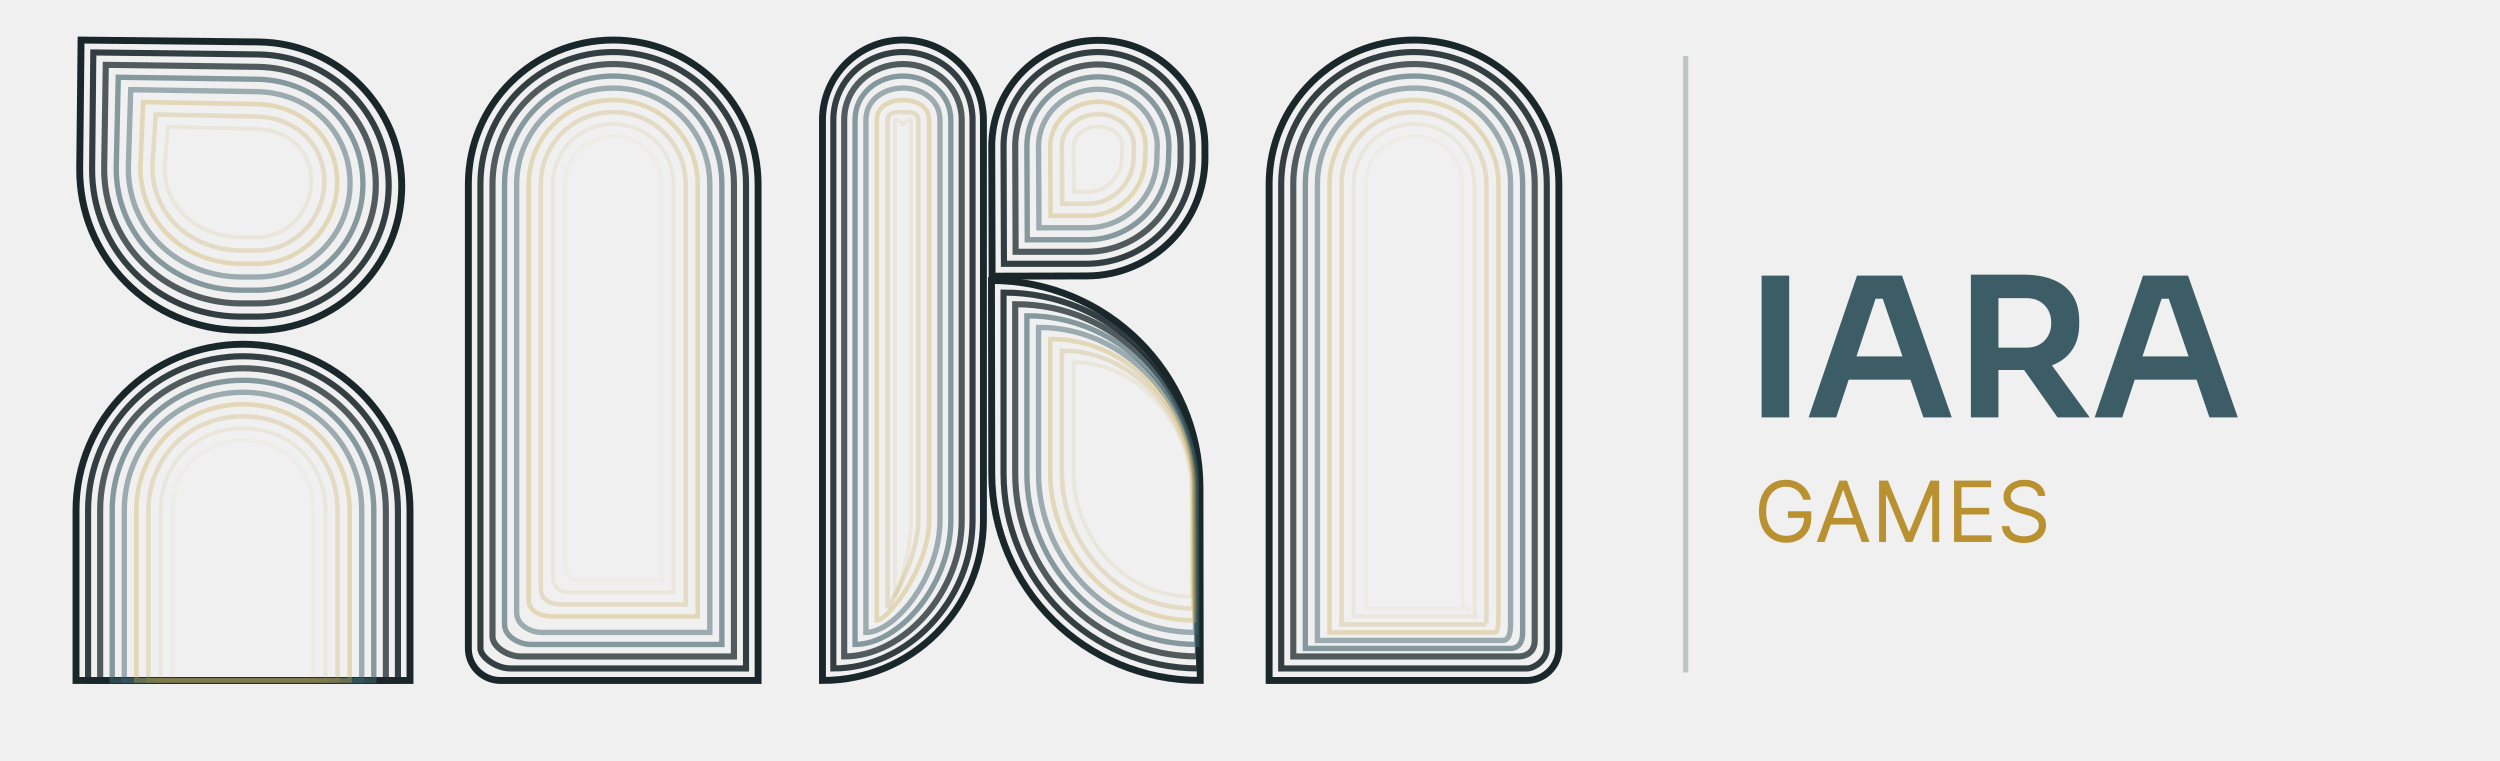
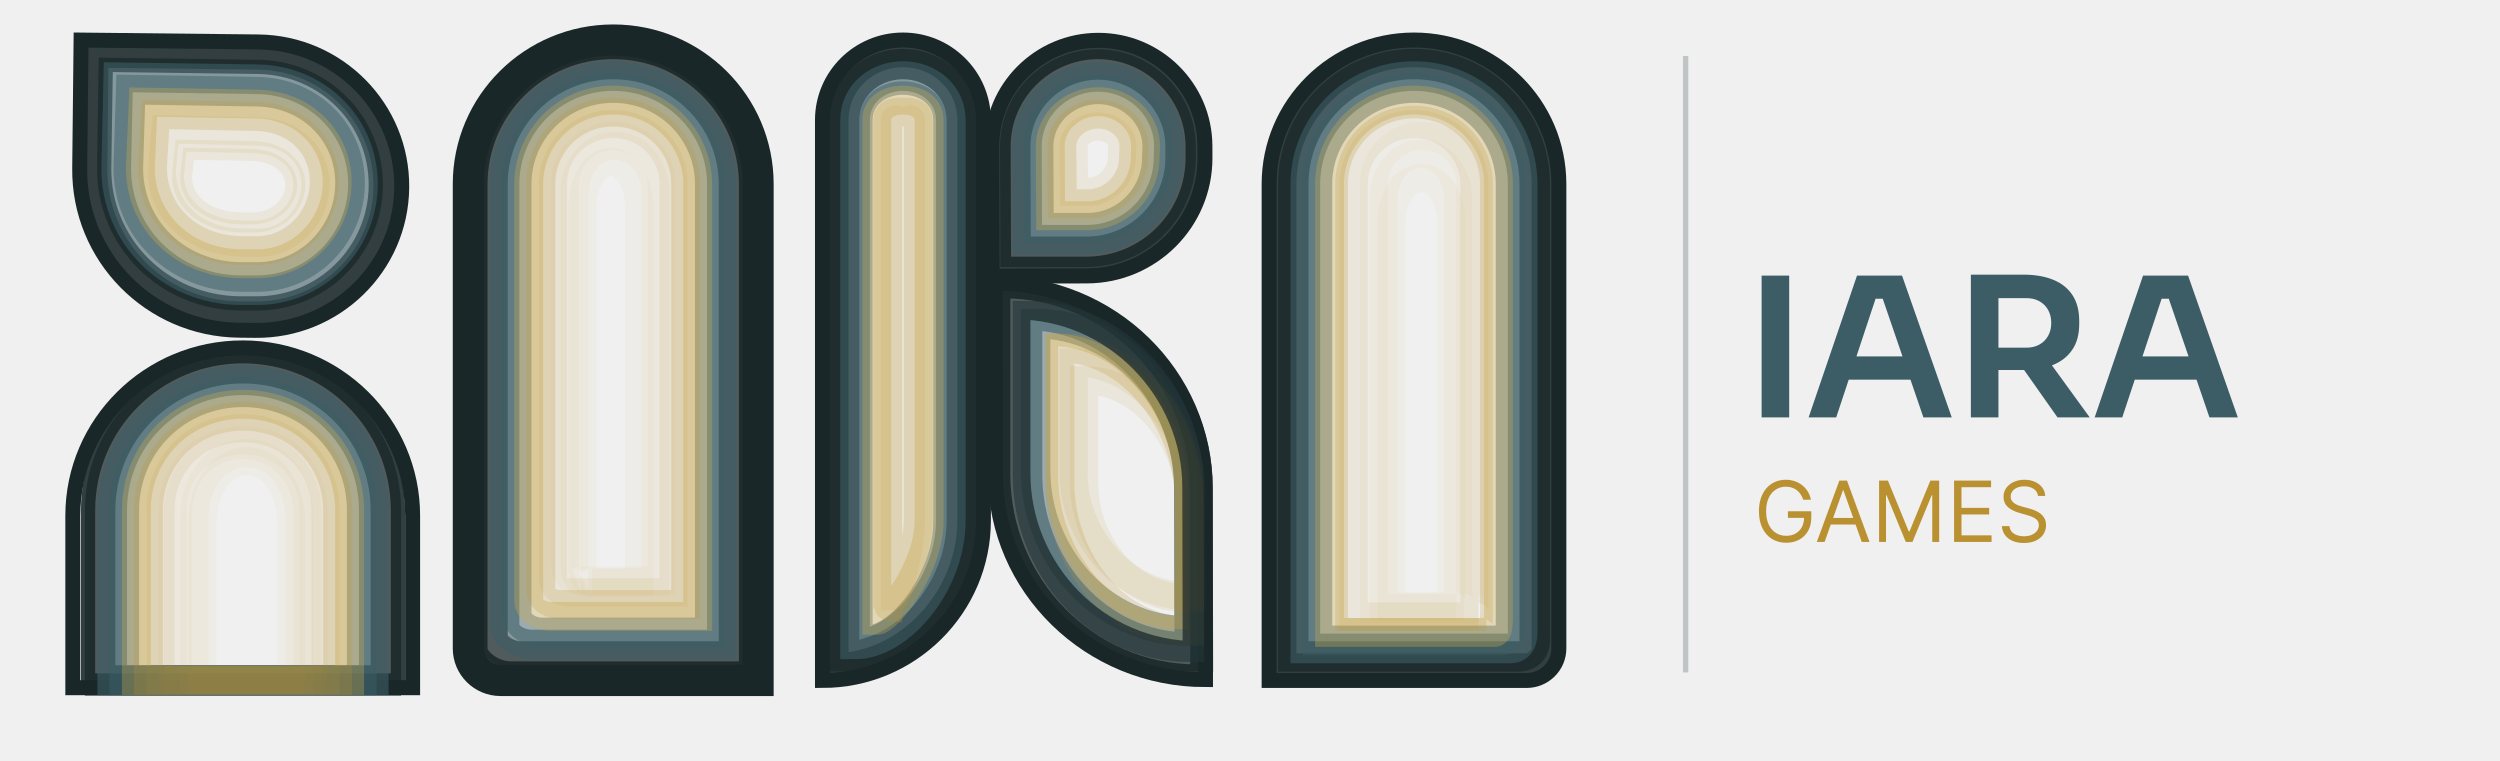
<svg xmlns="http://www.w3.org/2000/svg" width="309" height="94" viewBox="0 0 309 94" fill="none">
-   <g clip-path="url(#clip0_156_621)">
-     <path d="M50.676 84.105H9.395V63.079C9.395 51.74 18.636 42.547 30.035 42.547C41.435 42.547 50.676 51.74 50.676 63.079V84.105Z" stroke="#19272B" stroke-width="0.853" />
-     <path opacity="0.88" d="M49.184 84.105H10.887V63.079C10.887 52.541 19.442 44.032 30.035 44.032C40.63 44.032 49.184 52.541 49.184 63.079V84.105Z" stroke="#19272B" stroke-width="0.758" />
-     <path opacity="0.74" d="M47.692 84.105H12.379V63.079C12.379 53.333 20.237 45.516 30.035 45.516C39.834 45.516 47.692 53.333 47.692 63.079V84.105Z" stroke="#19272B" stroke-width="0.758" />
-     <path opacity="0.6" d="M46.2 84.105H13.871V63.079C13.871 54.124 21.033 47 30.035 47C39.038 47 46.2 54.124 46.2 63.079V84.105Z" stroke="#3C5D66" stroke-width="0.663" />
-     <path opacity="0.47" d="M44.708 84.105H15.363V63.079C15.363 54.916 21.829 48.484 30.035 48.484C38.242 48.484 44.708 54.916 44.708 63.079V84.105Z" stroke="#3C5D66" stroke-width="0.663" />
-     <path opacity="0.35" d="M43.216 84.105H16.855V63.079C16.855 55.707 22.625 49.968 30.035 49.968C37.446 49.968 43.216 55.707 43.216 63.079V84.105Z" stroke="#C8A84A" stroke-width="0.568" />
-     <path opacity="0.22" d="M41.724 84.105H18.347V63.079C18.347 56.499 23.421 51.453 30.035 51.453C36.651 51.453 41.724 56.499 41.724 63.079V84.105Z" stroke="#BA9130" stroke-width="0.568" />
-     <path opacity="0.11" d="M40.232 84.105H19.84V63.079C19.84 57.291 24.216 52.937 30.035 52.937C35.855 52.937 40.232 57.291 40.232 63.079V84.105Z" stroke="#BA9130" stroke-width="0.474" />
-     <path opacity="0.05" d="M38.739 84.105H21.331V63.079C21.331 58.082 25.012 54.421 30.035 54.421C35.059 54.421 38.739 58.082 38.739 63.079V84.105Z" stroke="#BA9130" stroke-width="0.474" />
-     <path d="M9.851 20.797C9.735 31.736 18.555 40.697 29.552 40.813L31.543 40.834C41.44 40.938 49.548 33.042 49.653 23.198C49.758 13.353 41.82 5.288 31.923 5.183L10.02 4.952L9.851 20.797Z" stroke="#19272B" stroke-width="0.853" />
-     <path opacity="0.88" d="M11.384 20.779C11.285 30.822 19.342 39.035 29.588 39.134H31.577C40.58 39.233 47.941 32.059 48.04 23.104C48.14 14.149 40.978 6.827 31.876 6.728L11.533 6.481L11.384 20.779Z" stroke="#19272B" stroke-width="0.758" />
-     <path opacity="0.74" d="M12.876 20.73C12.777 29.882 20.138 37.402 29.638 37.501H31.577C39.734 37.6 46.349 31.07 46.449 23.005C46.548 14.941 40.132 8.361 31.826 8.262L13.075 8.015L12.876 20.73Z" stroke="#19272B" stroke-width="0.758" />
-     <path opacity="0.6" d="M14.368 20.68C14.269 28.992 20.934 35.77 29.638 35.868H31.577C38.889 35.967 44.758 30.08 44.857 22.906C44.957 15.733 39.287 9.895 31.776 9.796L14.617 9.548L14.368 20.68Z" stroke="#3C5D66" stroke-width="0.663" />
-     <path opacity="0.47" d="M15.861 20.631C15.761 28.101 21.73 34.137 29.687 34.236H31.577C38.043 34.335 43.166 29.091 43.266 22.807C43.365 16.524 38.441 11.428 31.727 11.329L16.159 11.082L15.861 20.631Z" stroke="#3C5D66" stroke-width="0.663" />
-     <path opacity="0.35" d="M17.353 20.581C17.253 27.211 22.525 32.504 29.737 32.603H31.577C37.198 32.702 41.575 28.101 41.674 22.709C41.773 17.316 37.596 12.962 31.677 12.863L17.701 12.616L17.353 20.581Z" stroke="#C8A84A" stroke-width="0.568" />
-     <path opacity="0.22" d="M18.845 20.532C18.745 26.32 23.321 30.872 29.787 30.971H31.577C36.352 31.069 39.983 27.111 40.082 22.609C40.182 18.107 36.75 14.496 31.627 14.397L19.243 14.149L18.845 20.532Z" stroke="#BA9130" stroke-width="0.568" />
-     <path opacity="0.11" d="M20.337 20.482C20.237 25.429 24.117 29.239 29.837 29.338H31.577C35.507 29.437 38.391 26.122 38.491 22.511C38.59 18.899 35.904 16.029 31.577 15.931L20.785 15.683L20.337 20.482Z" stroke="#BA9130" stroke-width="0.474" />
-     <path d="M57.888 22.758C57.888 12.921 65.905 4.947 75.793 4.947C85.682 4.947 93.699 12.921 93.699 22.758V84.105H61.867C59.67 84.105 57.888 82.333 57.888 80.147V22.758Z" stroke="#19272B" stroke-width="0.853" />
-     <path opacity="0.88" d="M59.38 22.758C59.38 13.754 66.692 6.432 75.793 6.432C84.895 6.432 92.207 13.754 92.207 22.758V82.621H63.111C61.221 82.621 59.38 81.137 59.38 80.147V22.758Z" stroke="#19272B" stroke-width="0.758" />
-     <path opacity="0.74" d="M60.872 22.758C60.872 14.595 67.487 7.916 75.793 7.916C84.1 7.916 90.715 14.595 90.715 22.758V81.137H64.354C62.762 81.137 60.872 79.949 60.872 78.663V22.758Z" stroke="#19272B" stroke-width="0.758" />
-     <path opacity="0.6" d="M62.364 22.758C62.364 15.436 68.283 9.4 75.793 9.4C83.304 9.4 89.222 15.436 89.222 22.758V79.653H65.597C64.304 79.653 62.364 78.762 62.364 77.179V22.758Z" stroke="#3C5D66" stroke-width="0.663" />
-     <path opacity="0.47" d="M63.857 22.758C63.857 16.277 69.079 10.884 75.793 10.884C82.508 10.884 87.73 16.277 87.73 22.758V78.168H66.841C65.846 78.168 63.857 77.426 63.857 75.695V22.758Z" stroke="#3C5D66" stroke-width="0.663" />
-     <path opacity="0.35" d="M65.349 22.758C65.349 17.118 69.875 12.368 75.793 12.368C81.712 12.368 86.238 17.118 86.238 22.758V76.189H68.084C67.388 76.189 65.349 75.794 65.349 74.21V22.758Z" stroke="#C8A84A" stroke-width="0.568" />
-     <path opacity="0.22" d="M66.841 22.758C66.841 17.959 70.671 13.853 75.793 13.853C80.916 13.853 84.746 17.959 84.746 22.758V74.705H69.328C68.93 74.705 66.841 74.606 66.841 72.726V22.758Z" stroke="#BA9130" stroke-width="0.568" />
-     <path opacity="0.11" d="M68.333 22.758C68.333 18.8 71.466 15.337 75.793 15.337C80.121 15.337 83.254 18.8 83.254 22.758V73.221H70.571C70.472 73.221 68.333 73.419 68.333 71.242V22.758Z" stroke="#BA9130" stroke-width="0.474" />
-     <path opacity="0.05" d="M69.825 22.758C69.825 19.641 72.262 16.821 75.793 16.821C79.325 16.821 81.762 19.641 81.762 22.758V71.737H71.814C72.063 71.737 69.825 72.133 69.825 69.758V22.758Z" stroke="#BA9130" stroke-width="0.474" />
-     <path d="M101.657 14.842C101.657 9.377 106.11 4.947 111.604 4.947C117.098 4.947 121.551 9.377 121.551 14.842V64.316C121.551 75.245 112.644 84.105 101.657 84.105V14.842Z" stroke="#19272B" stroke-width="0.853" />
-     <path opacity="0.88" d="M102.999 14.842C102.999 10.093 106.879 6.432 111.604 6.432C116.329 6.432 120.208 10.093 120.208 14.842V64.316C120.208 74.21 112.151 82.621 102.999 82.621V14.842Z" stroke="#19272B" stroke-width="0.758" />
-     <path opacity="0.74" d="M104.342 14.842C104.342 10.835 107.675 7.916 111.604 7.916C115.533 7.916 118.866 10.835 118.866 14.842V64.316C118.866 73.221 111.654 81.137 104.342 81.137V14.842Z" stroke="#19272B" stroke-width="0.758" />
-     <path opacity="0.6" d="M105.685 14.842C105.685 11.577 108.471 9.4 111.604 9.4C114.737 9.4 117.523 11.577 117.523 14.842V64.316C117.523 72.232 111.156 79.653 105.685 79.653V14.842Z" stroke="#3C5D66" stroke-width="0.663" />
-     <path opacity="0.47" d="M107.028 14.842C107.028 12.319 109.266 10.884 111.604 10.884C113.942 10.884 116.18 12.319 116.18 14.842V64.316C116.18 71.242 110.659 78.168 107.028 78.168V14.842Z" stroke="#3C5D66" stroke-width="0.663" />
-     <path opacity="0.35" d="M108.371 14.842C108.371 13.061 110.062 12.368 111.604 12.368C113.146 12.368 114.837 13.061 114.837 14.842V64.316C114.837 70.253 109.664 76.684 108.371 76.684V14.842Z" stroke="#C8A84A" stroke-width="0.568" />
-     <path opacity="0.22" d="M109.714 14.842C109.714 13.803 110.858 13.853 111.604 13.853C112.35 13.853 113.494 13.803 113.494 14.842V64.316C113.494 69.263 109.664 75.2 109.714 75.2V14.842Z" stroke="#BA9130" stroke-width="0.568" />
-     <path opacity="0.11" d="M110.609 14.842C110.609 14.446 111.604 15.337 111.604 15.337C111.604 15.337 112.599 14.446 112.599 14.842V64.316C112.599 68.274 110.858 73.716 110.609 73.716V14.842Z" stroke="#BA9130" stroke-width="0.474" />
-     <path d="M122.58 58.543C122.601 72.679 134.138 84.123 148.349 84.102L148.315 60.226C148.295 46.09 136.757 34.667 122.546 34.667L122.58 58.543Z" stroke="#19272B" stroke-width="0.853" />
-     <path opacity="0.88" d="M124.038 58.527C124.038 71.687 134.732 82.621 148.21 82.621L148.161 60.209C148.161 47.049 137.368 36.116 124.038 36.165V58.527Z" stroke="#19272B" stroke-width="0.758" />
-     <path opacity="0.74" d="M125.481 58.527C125.481 70.698 135.328 81.137 148.061 81.137L148.011 60.209C148.011 48.039 137.964 37.551 125.481 37.6V58.527Z" stroke="#19272B" stroke-width="0.758" />
-     <path opacity="0.6" d="M126.923 58.527C126.923 69.708 135.925 79.653 147.912 79.653L147.862 60.209C147.862 49.028 138.561 38.985 126.923 39.035V58.527Z" stroke="#3C5D66" stroke-width="0.663" />
-     <path opacity="0.47" d="M128.365 58.527C128.365 68.719 136.522 78.168 147.763 78.168L147.713 60.209C147.713 50.018 139.158 40.42 128.365 40.469V58.527Z" stroke="#3C5D66" stroke-width="0.663" />
-     <path opacity="0.35" d="M129.808 58.527C129.808 67.73 137.119 76.684 147.613 76.684L147.564 60.209C147.564 51.007 139.755 41.855 129.808 41.904V58.527Z" stroke="#C8A84A" stroke-width="0.568" />
-     <path opacity="0.22" d="M131.25 58.527C131.25 66.74 137.716 75.2 147.464 75.2L147.414 60.209C147.414 51.997 140.352 43.289 131.25 43.339V58.527Z" stroke="#BA9130" stroke-width="0.568" />
-     <path opacity="0.11" d="M132.692 58.527C132.692 65.751 138.313 73.716 147.315 73.716L147.265 60.209C147.265 52.986 140.949 44.724 132.692 44.774V58.527Z" stroke="#BA9130" stroke-width="0.474" />
-     <path d="M122.581 18.121C122.562 10.884 128.444 5.002 135.719 4.982C142.995 4.963 148.908 10.814 148.928 18.051L148.932 19.506C148.953 27.547 142.418 34.084 134.334 34.105L122.625 34.136L122.581 18.121Z" stroke="#19272B" stroke-width="0.853" />
-     <path opacity="0.88" d="M124.038 18.107C124.038 11.676 129.261 6.481 135.677 6.432C142.093 6.432 147.365 11.626 147.414 18.058V19.493C147.414 26.716 141.595 32.554 134.334 32.603H124.088L124.038 18.107Z" stroke="#19272B" stroke-width="0.758" />
-     <path opacity="0.74" d="M125.481 18.107C125.481 12.517 130.056 8.015 135.677 7.965C141.297 7.965 145.873 12.467 145.922 18.058V19.493C145.922 25.875 140.799 31.069 134.383 31.119H125.53L125.481 18.107Z" stroke="#19272B" stroke-width="0.758" />
-     <path opacity="0.6" d="M126.923 18.107C126.923 13.358 130.852 9.548 135.677 9.499C140.501 9.499 144.43 13.308 144.48 18.058L144.43 19.493C144.43 25.034 140.004 29.585 134.433 29.635H126.973L126.923 18.107Z" stroke="#3C5D66" stroke-width="0.663" />
-     <path opacity="0.47" d="M128.365 18.107C128.365 14.199 131.648 11.082 135.677 11.033C139.705 11.033 142.988 14.149 143.038 18.058L142.988 19.493C142.988 24.193 139.208 28.101 134.483 28.151H128.415L128.365 18.107Z" stroke="#3C5D66" stroke-width="0.663" />
-     <path opacity="0.35" d="M129.808 18.107C129.808 15.04 132.444 12.616 135.677 12.566C138.909 12.566 141.595 14.991 141.595 18.058L141.546 19.493C141.546 23.352 138.412 26.617 134.533 26.666H129.857L129.808 18.107Z" stroke="#C8A84A" stroke-width="0.568" />
-     <path opacity="0.22" d="M131.25 18.107C131.25 15.881 133.239 14.149 135.677 14.1C138.114 14.1 140.153 15.832 140.153 18.058L140.103 19.493C140.103 22.511 137.616 25.133 134.582 25.182H131.3L131.25 18.107Z" stroke="#BA9130" stroke-width="0.568" />
-     <path opacity="0.11" d="M132.692 18.107C132.692 16.722 134.035 15.683 135.677 15.634C137.318 15.634 138.711 16.673 138.711 18.058L138.661 19.493C138.661 21.669 136.821 23.648 134.632 23.698H132.742L132.692 18.107Z" stroke="#BA9130" stroke-width="0.474" />
-     <path d="M156.864 22.758C156.864 12.921 164.881 4.947 174.77 4.947C184.658 4.947 192.675 12.921 192.675 22.758V80.147C192.675 82.333 190.893 84.105 188.696 84.105H156.864V22.758Z" stroke="#19272B" stroke-width="0.853" />
-     <path opacity="0.88" d="M158.357 22.758C158.357 13.754 165.668 6.432 174.77 6.432C183.872 6.432 191.183 13.754 191.183 22.758V80.147C191.183 81.582 189.641 82.621 188.696 82.621H158.357V22.758Z" stroke="#19272B" stroke-width="0.758" />
-     <path opacity="0.74" d="M159.849 22.758C159.849 14.595 166.464 7.916 174.77 7.916C183.076 7.916 189.691 14.595 189.691 22.758V79.158C189.691 80.741 188.447 81.137 187.701 81.137H159.849V22.758Z" stroke="#19272B" stroke-width="0.758" />
-     <path opacity="0.6" d="M161.341 22.758C161.341 15.436 167.26 9.4 174.77 9.4C182.28 9.4 188.199 15.436 188.199 22.758V78.168C188.199 79.9 187.254 80.147 186.707 80.147H161.341V22.758Z" stroke="#3C5D66" stroke-width="0.663" />
-     <path opacity="0.47" d="M162.833 22.758C162.833 16.277 168.055 10.884 174.77 10.884C181.484 10.884 186.707 16.277 186.707 22.758V77.179C186.707 79.059 186.06 79.158 185.712 79.158H162.833V22.758Z" stroke="#3C5D66" stroke-width="0.663" />
-     <path opacity="0.35" d="M164.325 22.758C164.325 17.118 168.851 12.368 174.77 12.368C180.688 12.368 185.214 17.118 185.214 22.758V76.189C185.214 78.218 184.866 78.168 184.717 78.168H164.325V22.758Z" stroke="#C8A84A" stroke-width="0.568" />
-     <path opacity="0.22" d="M165.817 22.758C165.817 17.959 169.647 13.853 174.77 13.853C179.893 13.853 183.722 17.959 183.722 22.758V75.2C183.722 77.377 183.673 77.179 183.722 77.179H165.817V22.758Z" stroke="#BA9130" stroke-width="0.568" />
-     <path opacity="0.11" d="M167.309 22.758C167.309 18.8 170.443 15.337 174.77 15.337C179.097 15.337 182.23 18.8 182.23 22.758V74.21C182.23 76.536 182.479 76.189 182.728 76.189H167.309V22.758Z" stroke="#BA9130" stroke-width="0.474" />
-     <path opacity="0.05" d="M168.801 22.758C168.801 19.641 171.238 16.821 174.77 16.821C178.301 16.821 180.738 19.641 180.738 22.758V73.221C180.738 75.695 181.484 75.2 181.733 75.2H168.801V22.758Z" stroke="#BA9130" stroke-width="0.474" />
-     <path opacity="0.22" d="M208.342 6.926V83.116" stroke="#19272B" stroke-width="0.663" />
+   <g clip-path="url(#clip0_282_1089)">
+     <path d="M51 85H9V63.75C9 52.29 18.402 43 30 43C41.598 43 51 52.29 51 63.75V85Z" stroke="#192728" stroke-width="1.85" />
+     <path opacity="0.88" d="M49.184 84.105H10.887V63.079C10.887 52.541 19.442 44.032 30.035 44.032C40.63 44.032 49.184 52.541 49.184 63.079V84.105Z" stroke="#192728" stroke-width="1.76" />
+     <path opacity="0.74" d="M47.692 84.105H12.379V63.079C12.379 53.333 20.237 45.516 30.035 45.516C39.834 45.516 47.692 53.333 47.692 63.079V84.105Z" stroke="#192728" stroke-width="3.76" />
+     <path opacity="0.6" d="M46.2 84.105H13.871V63.079C13.871 54.124 21.033 47 30.035 47C39.038 47 46.2 54.124 46.2 63.079V84.105Z" stroke="#3C5D66" stroke-width="3.66" />
+     <path opacity="0.47" d="M44.708 84.105H15.363V63.079C15.363 54.916 21.829 48.484 30.035 48.484C38.242 48.484 44.708 54.916 44.708 63.079V84.105Z" stroke="#3C5D66" stroke-width="3.66" />
+     <path opacity="0.35" d="M43.216 84.105H16.855V63.079C16.855 55.707 22.625 49.968 30.035 49.968C37.446 49.968 43.216 55.707 43.216 63.079V84.105Z" stroke="#C8A84A" stroke-width="3.57" />
+     <path opacity="0.22" d="M41.724 84.105H18.347V63.079C18.347 56.499 23.421 51.453 30.035 51.453C36.651 51.453 41.724 56.499 41.724 63.079V84.105Z" stroke="#BA9130" stroke-width="3.57" />
+     <path opacity="0.11" d="M40.232 84.105H19.84V63.079C19.84 57.291 24.216 52.937 30.035 52.937C35.855 52.937 40.232 57.291 40.232 63.079V84.105Z" stroke="#BA9130" stroke-width="3.47" />
+     <path opacity="0.05" d="M38.739 84.105H21.331V63.079C21.331 58.082 25.012 54.421 30.035 54.421C35.059 54.421 38.739 58.082 38.739 63.079V84.105Z" stroke="#BA9130" stroke-width="3.47" />
+     <path opacity="0.05" d="M38 84H22V63.458C22 58.577 25.383 55 30 55C34.617 55 38 58.577 38 63.458V84Z" stroke="#BA9130" stroke-width="3.47" />
+     <path opacity="0.05" d="M37 84H24V64.167C24 59.453 26.749 56 30.5 56C34.251 56 37 59.453 37 64.167V84Z" stroke="#BA9130" stroke-width="3.47" />
+     <path opacity="0.05" d="M36 84H25V64.875C25 60.33 27.326 57 30.5 57C33.674 57 36 60.33 36 64.875V84Z" stroke="#BA9130" stroke-width="3.47" />
+     <path d="M9.851 20.797C9.735 31.736 18.555 40.697 29.552 40.813L31.543 40.834C41.44 40.938 49.548 33.042 49.653 23.198C49.758 13.353 41.82 5.288 31.923 5.183L10.02 4.952L9.851 20.797Z" stroke="#192728" stroke-width="1.85" />
+     <path opacity="0.88" d="M11.384 20.779C11.285 30.822 19.342 39.035 29.588 39.134H31.577C40.58 39.233 47.941 32.059 48.04 23.104C48.14 14.149 40.978 6.827 31.876 6.728L11.533 6.481L11.384 20.779Z" stroke="#192728" stroke-width="3.76" />
+     <path opacity="0.74" d="M12.876 20.73C12.777 29.882 20.138 37.402 29.638 37.501H31.577C39.734 37.6 46.349 31.07 46.449 23.005C46.548 14.941 40.132 8.361 31.826 8.262L13.075 8.015L12.876 20.73Z" stroke="#192728" stroke-width="1.76" />
+     <path opacity="0.6" d="M14.368 20.68C14.269 28.992 20.934 35.77 29.638 35.868H31.577C38.889 35.967 44.758 30.08 44.857 22.906C44.957 15.733 39.287 9.895 31.776 9.796L14.617 9.548L14.368 20.68Z" stroke="#3C5D66" stroke-width="3.66" />
+     <path opacity="0.47" d="M15.861 20.631C15.761 28.101 21.73 34.137 29.687 34.236H31.577C38.043 34.335 43.166 29.091 43.266 22.807C43.365 16.524 38.441 11.428 31.727 11.329L16.159 11.082L15.861 20.631Z" stroke="#3C5D66" stroke-width="3.66" />
+     <path opacity="0.35" d="M17.353 20.581C17.253 27.211 22.525 32.504 29.737 32.603H31.577C37.198 32.702 41.575 28.101 41.674 22.709C41.773 17.316 37.596 12.962 31.677 12.863L17.701 12.616L17.353 20.581Z" stroke="#C8A84A" stroke-width="3.57" />
+     <path opacity="0.22" d="M18.845 20.532C18.745 26.32 23.321 30.872 29.787 30.971H31.577C36.352 31.069 39.983 27.111 40.082 22.609C40.182 18.107 36.75 14.496 31.627 14.397L19.243 14.149L18.845 20.532Z" stroke="#BA9130" stroke-width="3.57" />
+     <path opacity="0.11" d="M20.002 20.919C19.898 25.991 23.957 29.896 29.942 29.998H31.763C35.875 30.099 38.893 26.701 38.997 22.999C39.101 19.297 36.291 16.355 31.763 16.254L20.47 16L20.002 20.919Z" stroke="#BA9130" stroke-width="3.47" />
+     <path opacity="0.11" d="M22.002 21.514C21.919 25.137 25.124 27.926 29.849 27.998H31.287C34.533 28.071 36.916 25.644 36.998 22.999C37.08 20.355 34.861 18.254 31.287 18.181L22.371 18L22.002 21.514Z" stroke="#BA9130" stroke-width="1.47" />
+     <path opacity="0.11" d="M23.001 21.811C22.93 24.709 25.707 26.941 29.802 26.999H31.049C33.862 27.057 35.927 25.115 35.998 22.999C36.069 20.884 34.147 19.203 31.049 19.145L23.322 19L23.001 21.811Z" stroke="#BA9130" stroke-width="1.47" />
+     <path d="M57.888 22.758C57.888 12.921 65.905 4.947 75.793 4.947C85.682 4.947 93.699 12.921 93.699 22.758V84.105H61.867C59.67 84.105 57.888 82.333 57.888 80.147V22.758Z" stroke="#192728" stroke-width="3.85" />
+     <path opacity="0.88" d="M59.38 22.758C59.38 13.754 66.692 6.432 75.793 6.432C84.895 6.432 92.207 13.754 92.207 22.758V82.621H63.111C61.221 82.621 59.38 81.137 59.38 80.147V22.758Z" stroke="#192728" stroke-width="1.76" />
+     <path opacity="0.74" d="M60.872 22.758C60.872 14.595 67.487 7.916 75.793 7.916C84.1 7.916 90.715 14.595 90.715 22.758V81.137H64.354C62.762 81.137 60.872 79.949 60.872 78.663V22.758Z" stroke="#192728" stroke-width="3.76" />
+     <path opacity="0.6" d="M62.364 22.758C62.364 15.436 68.283 9.4 75.793 9.4C83.304 9.4 89.222 15.436 89.222 22.758V79.653H65.597C64.304 79.653 62.364 78.762 62.364 77.179V22.758Z" stroke="#3C5D66" stroke-width="3.66" />
+     <path opacity="0.47" d="M63.857 22.758C63.857 16.277 69.079 10.884 75.793 10.884C82.508 10.884 87.73 16.277 87.73 22.758V78.168H66.841C65.846 78.168 63.857 77.426 63.857 75.695V22.758Z" stroke="#3C5D66" stroke-width="3.66" />
+     <path opacity="0.35" d="M65.349 22.758C65.349 17.118 69.875 12.368 75.793 12.368C81.712 12.368 86.238 17.118 86.238 22.758V76.189H68.084C67.388 76.189 65.349 75.794 65.349 74.21V22.758Z" stroke="#C8A84A" stroke-width="3.57" />
+     <path opacity="0.22" d="M66.841 22.758C66.841 17.959 70.671 13.853 75.793 13.853C80.916 13.853 84.746 17.959 84.746 22.758V74.705H69.328C68.93 74.705 66.841 74.606 66.841 72.726V22.758Z" stroke="#BA9130" stroke-width="3.57" />
+     <path opacity="0.11" d="M68.333 22.758C68.333 18.8 71.466 15.337 75.793 15.337C80.121 15.337 83.254 18.8 83.254 22.758V73.221H70.571C70.472 73.221 68.333 73.419 68.333 71.242V22.758Z" stroke="#BA9130" stroke-width="3.47" />
+     <path opacity="0.05" d="M69.825 22.758C69.825 19.641 72.262 16.821 75.793 16.821C79.325 16.821 81.762 19.641 81.762 22.758V71.737H71.814C72.063 71.737 69.825 72.133 69.825 69.758V22.758Z" stroke="#BA9130" stroke-width="3.47" />
+     <path opacity="0.05" d="M71 23.835C71 20.772 73.042 18 76 18C78.958 18 81 20.772 81 23.835V71.976H72.667C72.875 71.976 71 72.365 71 70.031V23.835Z" stroke="#BA9130" stroke-width="3.47" />
+     <path opacity="0.05" d="M72 25.619C72 22.669 73.429 20 75.5 20C77.571 20 79 22.669 79 25.619V71.977H73.167C73.312 71.977 72 72.351 72 70.104V25.619Z" stroke="#BA9130" stroke-width="3.47" />
+     <path d="M101.657 14.842C101.657 9.377 106.11 4.947 111.604 4.947C117.098 4.947 121.551 9.377 121.551 14.842V64.316C121.551 75.245 112.644 84.105 101.657 84.105V14.842Z" stroke="#192728" stroke-width="1.85" />
+     <path opacity="0.88" d="M102.999 14.842C102.999 10.093 106.879 6.432 111.604 6.432C116.329 6.432 120.208 10.093 120.208 14.842V64.316C120.208 74.21 112.151 82.621 102.999 82.621V14.842Z" stroke="#192728" stroke-width="3.76" />
+     <path opacity="0.74" d="M104.342 14.842C104.342 10.835 107.675 7.916 111.604 7.916C115.533 7.916 118.866 10.835 118.866 14.842V64.316C118.866 73.221 111.654 81.137 104.342 81.137V14.842Z" stroke="#192728" stroke-width="3.76" />
+     <path opacity="0.6" d="M105.685 14.842C105.685 11.577 108.471 9.4 111.604 9.4C114.737 9.4 117.523 11.577 117.523 14.842V64.316C117.523 72.232 111.156 79.653 105.685 79.653V14.842Z" stroke="#3C5D66" stroke-width="3.66" />
+     <path opacity="0.47" d="M107.028 14.842C107.028 12.319 109.266 10.884 111.604 10.884C113.942 10.884 116.18 12.319 116.18 14.842V64.316C116.18 71.242 110.659 78.168 107.028 78.168V14.842Z" stroke="#3C5D66" stroke-width="1.66" />
+     <path opacity="0.35" d="M108.371 14.842C108.371 13.061 110.062 12.368 111.604 12.368C113.146 12.368 114.837 13.061 114.837 14.842V64.316C114.837 70.253 109.664 76.684 108.371 76.684V14.842Z" stroke="#C8A84A" stroke-width="3.57" />
+     <path opacity="0.22" d="M109.714 14.842C109.714 13.803 110.858 13.853 111.604 13.853C112.35 13.853 113.494 13.803 113.494 14.842V64.316C113.494 69.263 109.664 75.2 109.714 75.2V14.842Z" stroke="#BA9130" stroke-width="3.57" />
+     <path opacity="0.11" d="M110.609 14.842C110.609 14.446 111.604 15.337 111.604 15.337C111.604 15.337 112.599 14.446 112.599 14.842V64.316C112.599 68.274 110.858 73.716 110.609 73.716V14.842Z" stroke="#BA9130" stroke-width="3.47" />
+     <path d="M123.035 58.666C123.055 72.678 134.68 84.02 149 84L148.965 60.334C148.945 46.322 137.32 35 123 35L123.035 58.666Z" stroke="#192728" stroke-width="1.85" />
+     <path opacity="0.88" d="M124 58.624C124 71.938 134.617 83 148 83L147.951 60.326C147.951 47.012 137.235 35.95 124 36V58.624Z" stroke="#192728" stroke-width="1.76" />
+     <path opacity="0.6" d="M127 58.676C127 69.962 135.578 80 147 80L146.953 60.374C146.953 49.088 138.09 38.95 127 39V58.676Z" stroke="#3C5D66" stroke-width="3.66" />
+     <path opacity="0.47" d="M128 58.202C128 68.475 135.99 78 147 78L146.951 59.898C146.951 49.625 138.572 39.95 128 40V58.202Z" stroke="#3C5D66" stroke-width="3.66" />
+     <path opacity="0.35" d="M130 58.728C130 67.989 136.57 77 146 77L145.955 60.421C145.955 51.161 138.939 41.95 130 42V58.728Z" stroke="#C8A84A" stroke-width="1.57" />
+     <path opacity="0.22" d="M131 59.685C131 68.707 137.38 78 147 78L146.951 61.533C146.951 52.511 139.982 42.946 131 43V59.685Z" stroke="#BA9130" stroke-width="3.57" />
+     <path opacity="0.11" d="M132.692 58.527C132.692 65.751 138.313 73.716 147.315 73.716L147.265 60.209C147.265 52.986 140.949 44.724 132.692 44.774V58.527Z" stroke="#BA9130" stroke-width="3.47" />
+     <path opacity="0.11" d="M134 59.831C134 66.569 138.997 74 147 74L146.956 61.4C146.956 54.662 141.34 46.954 134 47V59.831Z" stroke="#BA9130" stroke-width="3.47" />
+     <path d="M122.581 18.121C122.562 10.884 128.444 5.002 135.719 4.982C142.995 4.963 148.908 10.814 148.928 18.051L148.932 19.506C148.953 27.547 142.418 34.084 134.334 34.105L122.625 34.136L122.581 18.121Z" stroke="#192728" stroke-width="1.85" />
+     <path opacity="0.88" d="M124.038 18.107C124.038 11.676 129.261 6.481 135.677 6.432C142.093 6.432 147.365 11.626 147.414 18.058V19.493C147.414 26.716 141.595 32.554 134.334 32.603H124.088L124.038 18.107Z" stroke="#192728" stroke-width="1.76" />
+     <path opacity="0.74" d="M125.481 18.107C125.481 12.517 130.056 8.015 135.677 7.965C141.297 7.965 145.873 12.467 145.922 18.058V19.493C145.922 25.875 140.799 31.069 134.383 31.119H125.53L125.481 18.107Z" stroke="#192728" stroke-width="3.76" />
+     <path opacity="0.6" d="M126.923 18.107C126.923 13.358 130.852 9.548 135.677 9.499C140.501 9.499 144.43 13.308 144.48 18.058L144.43 19.493C144.43 25.034 140.004 29.585 134.433 29.635H126.973L126.923 18.107Z" stroke="#3C5D66" stroke-width="3.66" />
+     <path opacity="0.47" d="M128.365 18.107C128.365 14.199 131.648 11.082 135.677 11.033C139.705 11.033 142.988 14.149 143.038 18.058L142.988 19.493C142.988 24.193 139.208 28.101 134.483 28.151H128.415L128.365 18.107Z" stroke="#3C5D66" stroke-width="3.66" />
+     <path opacity="0.35" d="M129.808 18.107C129.808 15.04 132.444 12.616 135.677 12.566C138.909 12.566 141.595 14.991 141.595 18.058L141.546 19.493C141.546 23.352 138.412 26.617 134.533 26.666H129.857L129.808 18.107Z" stroke="#C8A84A" stroke-width="3.57" />
+     <path opacity="0.22" d="M131.25 18.107C131.25 15.881 133.239 14.149 135.677 14.1C138.114 14.1 140.153 15.832 140.153 18.058L140.103 19.493C140.103 22.511 137.616 25.133 134.582 25.182H131.3L131.25 18.107Z" stroke="#BA9130" stroke-width="3.57" />
+     <path opacity="0.11" d="M132.692 18.107C132.692 16.722 134.035 15.683 135.677 15.634C137.318 15.634 138.711 16.673 138.711 18.058L138.661 19.493C138.661 21.669 136.821 23.648 134.632 23.698H132.742L132.692 18.107Z" stroke="#BA9130" stroke-width="3.47" />
+     <path d="M156.864 22.758C156.864 12.921 164.881 4.947 174.77 4.947C184.658 4.947 192.675 12.921 192.675 22.758V80.147C192.675 82.333 190.893 84.105 188.696 84.105H156.864V22.758Z" stroke="#192728" stroke-width="1.85" />
+     <path opacity="0.88" d="M158.357 22.758C158.357 13.754 165.668 6.432 174.77 6.432C183.872 6.432 191.183 13.754 191.183 22.758V80.147C191.183 81.582 189.641 82.621 188.696 82.621H158.357V22.758Z" stroke="#192728" stroke-width="3.76" />
+     <path opacity="0.74" d="M159.849 22.758C159.849 14.595 166.464 7.916 174.77 7.916C183.076 7.916 189.691 14.595 189.691 22.758V79.158C189.691 80.741 188.447 81.137 187.701 81.137H159.849V22.758Z" stroke="#192728" stroke-width="3.76" />
+     <path opacity="0.6" d="M161.341 22.758C161.341 15.436 167.26 9.4 174.77 9.4C182.28 9.4 188.199 15.436 188.199 22.758V78.168C188.199 79.9 187.254 80.147 186.707 80.147H161.341V22.758Z" stroke="#3C5D66" stroke-width="3.66" />
+     <path opacity="0.47" d="M162.833 22.758C162.833 16.277 168.055 10.884 174.77 10.884C181.484 10.884 186.707 16.277 186.707 22.758V77.179C186.707 79.059 186.06 79.158 185.712 79.158H162.833V22.758Z" stroke="#3C5D66" stroke-width="3.66" />
+     <path opacity="0.35" d="M164.325 22.758C164.325 17.118 168.851 12.368 174.77 12.368C180.688 12.368 185.214 17.118 185.214 22.758V76.189C185.214 78.218 184.866 78.168 184.717 78.168H164.325V22.758Z" stroke="#C8A84A" stroke-width="3.57" />
+     <path opacity="0.22" d="M165.817 22.758C165.817 17.959 169.647 13.853 174.77 13.853C179.893 13.853 183.722 17.959 183.722 22.758V75.2C183.722 77.377 183.673 77.179 183.722 77.179H165.817V22.758Z" stroke="#BA9130" stroke-width="1.57" />
+     <path opacity="0.11" d="M167.309 22.758C167.309 18.8 170.443 15.337 174.77 15.337C179.097 15.337 182.23 18.8 182.23 22.758V74.21C182.23 76.536 182.479 76.189 182.728 76.189H167.309V22.758Z" stroke="#BA9130" stroke-width="3.47" />
+     <path opacity="0.05" d="M169.801 22.758C169.801 19.641 172.238 16.821 175.77 16.821C179.301 16.821 181.738 19.641 181.738 22.758V73.221C181.738 75.695 182.484 75.2 182.733 75.2H169.801V22.758Z" stroke="#BA9130" stroke-width="3.47" />
+     <path opacity="0.05" d="M171 24.691C171 21.703 172.885 19 175.615 19C178.346 19 180.231 21.703 180.231 24.691V73.064C180.231 75.436 180.808 74.961 181 74.961H171V24.691Z" stroke="#BA9130" stroke-width="3.47" />
+     <path opacity="0.05" d="M172 27.386C172 24.558 173.508 22 175.692 22C177.877 22 179.385 24.558 179.385 27.386V73.168C179.385 75.412 179.846 74.963 180 74.963H172V27.386Z" stroke="#BA9130" stroke-width="3.47" />
+     <path opacity="0.22" d="M208.342 6.926V83.116" stroke="#192728" stroke-width="0.663" />
    <path d="M217.736 51.587V34.067H221.144V51.587H217.736ZM223.548 51.587L229.524 34.067H235.092L241.236 51.587H237.732L232.524 36.395L233.748 36.923H230.748L231.996 36.395L226.956 51.587H223.548ZM227.724 46.931L228.804 44.051H235.908L236.964 46.931H227.724ZM243.599 51.587V33.947H247.007V51.587H243.599ZM254.303 51.587L248.927 43.955H252.743L258.287 51.587H254.303ZM245.999 45.731V42.971H250.463C251.087 42.971 251.623 42.843 252.071 42.587C252.535 42.331 252.895 41.971 253.151 41.507C253.407 41.043 253.535 40.515 253.535 39.923C253.535 39.315 253.407 38.779 253.151 38.315C252.895 37.851 252.535 37.491 252.071 37.235C251.623 36.979 251.087 36.851 250.463 36.851H245.999V33.947H250.103C251.511 33.947 252.727 34.155 253.751 34.571C254.791 34.987 255.591 35.619 256.151 36.467C256.711 37.315 256.991 38.379 256.991 39.659V40.043C256.991 41.339 256.703 42.403 256.127 43.235C255.567 44.067 254.775 44.691 253.751 45.107C252.727 45.523 251.511 45.731 250.103 45.731H245.999ZM258.904 51.587L264.88 34.067H270.448L276.592 51.587H273.088L267.88 36.395L269.104 36.923H266.104L267.352 36.395L262.312 51.587H258.904ZM263.08 46.931L264.16 44.051H271.264L272.32 46.931H263.08Z" fill="#3C5D66" />
    <path d="M222.882 61.77C222.8 61.521 222.693 61.297 222.56 61.1C222.429 60.9 222.272 60.73 222.09 60.589C221.91 60.449 221.705 60.341 221.475 60.267C221.246 60.193 220.994 60.156 220.72 60.156C220.271 60.156 219.863 60.272 219.496 60.504C219.128 60.736 218.836 61.078 218.618 61.529C218.401 61.981 218.293 62.535 218.293 63.191C218.293 63.847 218.403 64.401 218.622 64.853C218.842 65.304 219.139 65.646 219.514 65.878C219.889 66.109 220.311 66.225 220.78 66.225C221.214 66.225 221.596 66.133 221.927 65.948C222.26 65.76 222.519 65.496 222.704 65.156C222.892 64.813 222.985 64.41 222.985 63.946L223.267 64.005H220.987V63.191H223.873V64.005C223.873 64.629 223.74 65.172 223.474 65.633C223.21 66.095 222.845 66.452 222.378 66.707C221.915 66.958 221.382 67.084 220.78 67.084C220.109 67.084 219.519 66.926 219.011 66.61C218.505 66.294 218.11 65.846 217.827 65.263C217.545 64.681 217.405 63.99 217.405 63.191C217.405 62.591 217.485 62.052 217.645 61.574C217.808 61.093 218.037 60.683 218.334 60.345C218.63 60.007 218.98 59.748 219.385 59.568C219.789 59.388 220.234 59.298 220.72 59.298C221.12 59.298 221.493 59.358 221.838 59.479C222.186 59.597 222.496 59.767 222.767 59.986C223.041 60.203 223.269 60.464 223.452 60.767C223.634 61.068 223.76 61.402 223.829 61.77H222.882ZM225.522 66.98H224.56L227.343 59.401H228.29L231.073 66.98H230.111L227.846 60.6H227.787L225.522 66.98ZM225.877 64.02H229.756V64.834H225.877V64.02ZM232.254 59.401H233.349L235.925 65.692H236.013L238.589 59.401H239.684V66.98H238.826V61.222H238.752L236.383 66.98H235.555L233.186 61.222H233.112V66.98H232.254V59.401ZM241.525 66.98V59.401H246.099V60.215H242.442V62.776H245.862V63.59H242.442V66.166H246.158V66.98H241.525ZM251.898 61.296C251.853 60.921 251.673 60.63 251.357 60.423C251.041 60.215 250.654 60.112 250.195 60.112C249.86 60.112 249.566 60.166 249.315 60.275C249.065 60.383 248.87 60.533 248.73 60.722C248.592 60.913 248.523 61.128 248.523 61.37C248.523 61.572 248.571 61.746 248.667 61.892C248.766 62.035 248.891 62.155 249.044 62.251C249.197 62.345 249.358 62.422 249.525 62.484C249.693 62.543 249.847 62.591 249.988 62.628L250.758 62.836C250.955 62.887 251.175 62.959 251.416 63.05C251.661 63.142 251.894 63.266 252.116 63.424C252.34 63.579 252.525 63.779 252.671 64.023C252.817 64.268 252.889 64.567 252.889 64.923C252.889 65.332 252.782 65.702 252.567 66.033C252.355 66.364 252.044 66.626 251.635 66.821C251.228 67.016 250.733 67.114 250.151 67.114C249.608 67.114 249.138 67.026 248.741 66.851C248.346 66.676 248.035 66.431 247.808 66.118C247.584 65.805 247.457 65.441 247.427 65.026H248.375C248.399 65.313 248.495 65.549 248.663 65.737C248.833 65.922 249.048 66.06 249.307 66.151C249.569 66.24 249.85 66.285 250.151 66.285C250.501 66.285 250.816 66.228 251.095 66.114C251.373 65.998 251.594 65.838 251.757 65.633C251.92 65.426 252.001 65.184 252.001 64.908C252.001 64.656 251.931 64.452 251.79 64.294C251.65 64.136 251.465 64.007 251.235 63.909C251.006 63.81 250.758 63.724 250.491 63.65L249.559 63.383C248.967 63.213 248.498 62.97 248.153 62.654C247.807 62.339 247.634 61.925 247.634 61.415C247.634 60.99 247.749 60.62 247.979 60.304C248.21 59.986 248.521 59.739 248.911 59.564C249.303 59.387 249.741 59.298 250.225 59.298C250.713 59.298 251.148 59.385 251.528 59.56C251.907 59.733 252.208 59.97 252.43 60.271C252.655 60.572 252.773 60.914 252.786 61.296H251.898Z" fill="#BA9130" />
+     <path opacity="0.74" d="M125.481 58.527C125.481 70.698 135.328 81.137 148.061 81.137L148.011 60.209C148.011 48.039 137.964 37.551 125.481 37.6V58.527Z" stroke="#192728" stroke-width="3.76" />
  </g>
  <defs>
-     <clipPath id="clip0_156_621">
+     <clipPath id="clip0_282_1089">
      <rect width="309" height="94" fill="white" />
    </clipPath>
  </defs>
</svg>
